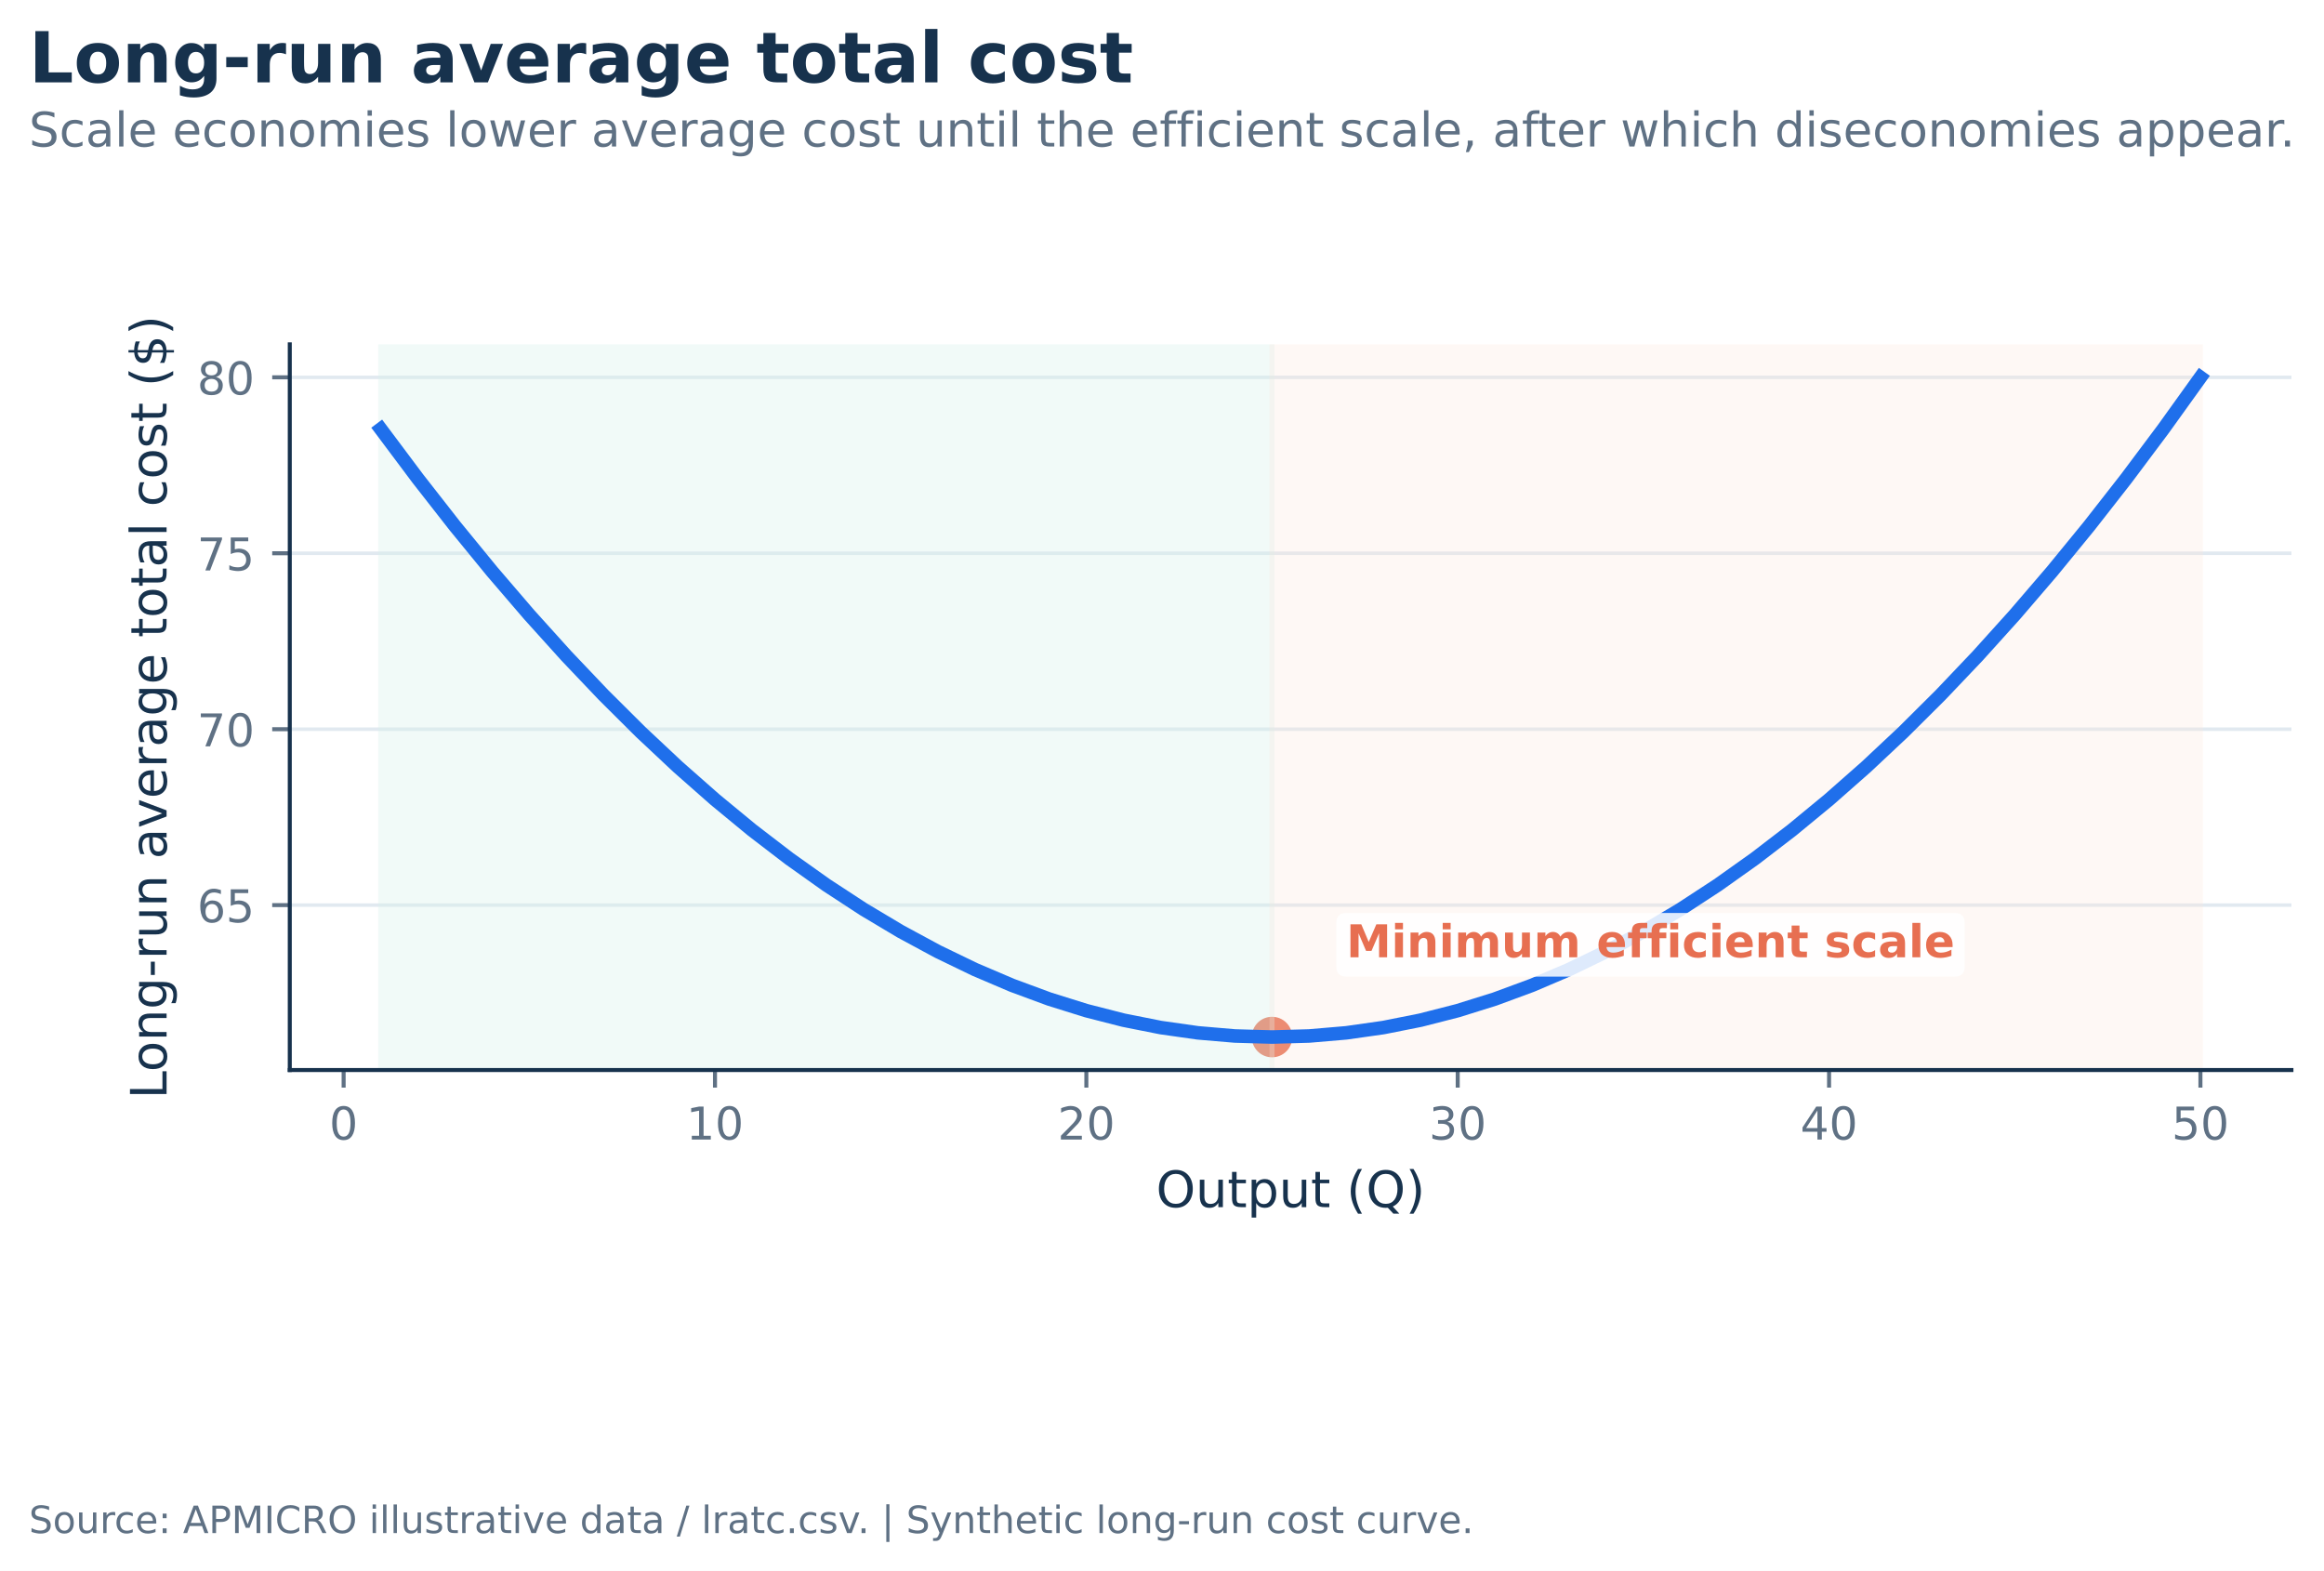
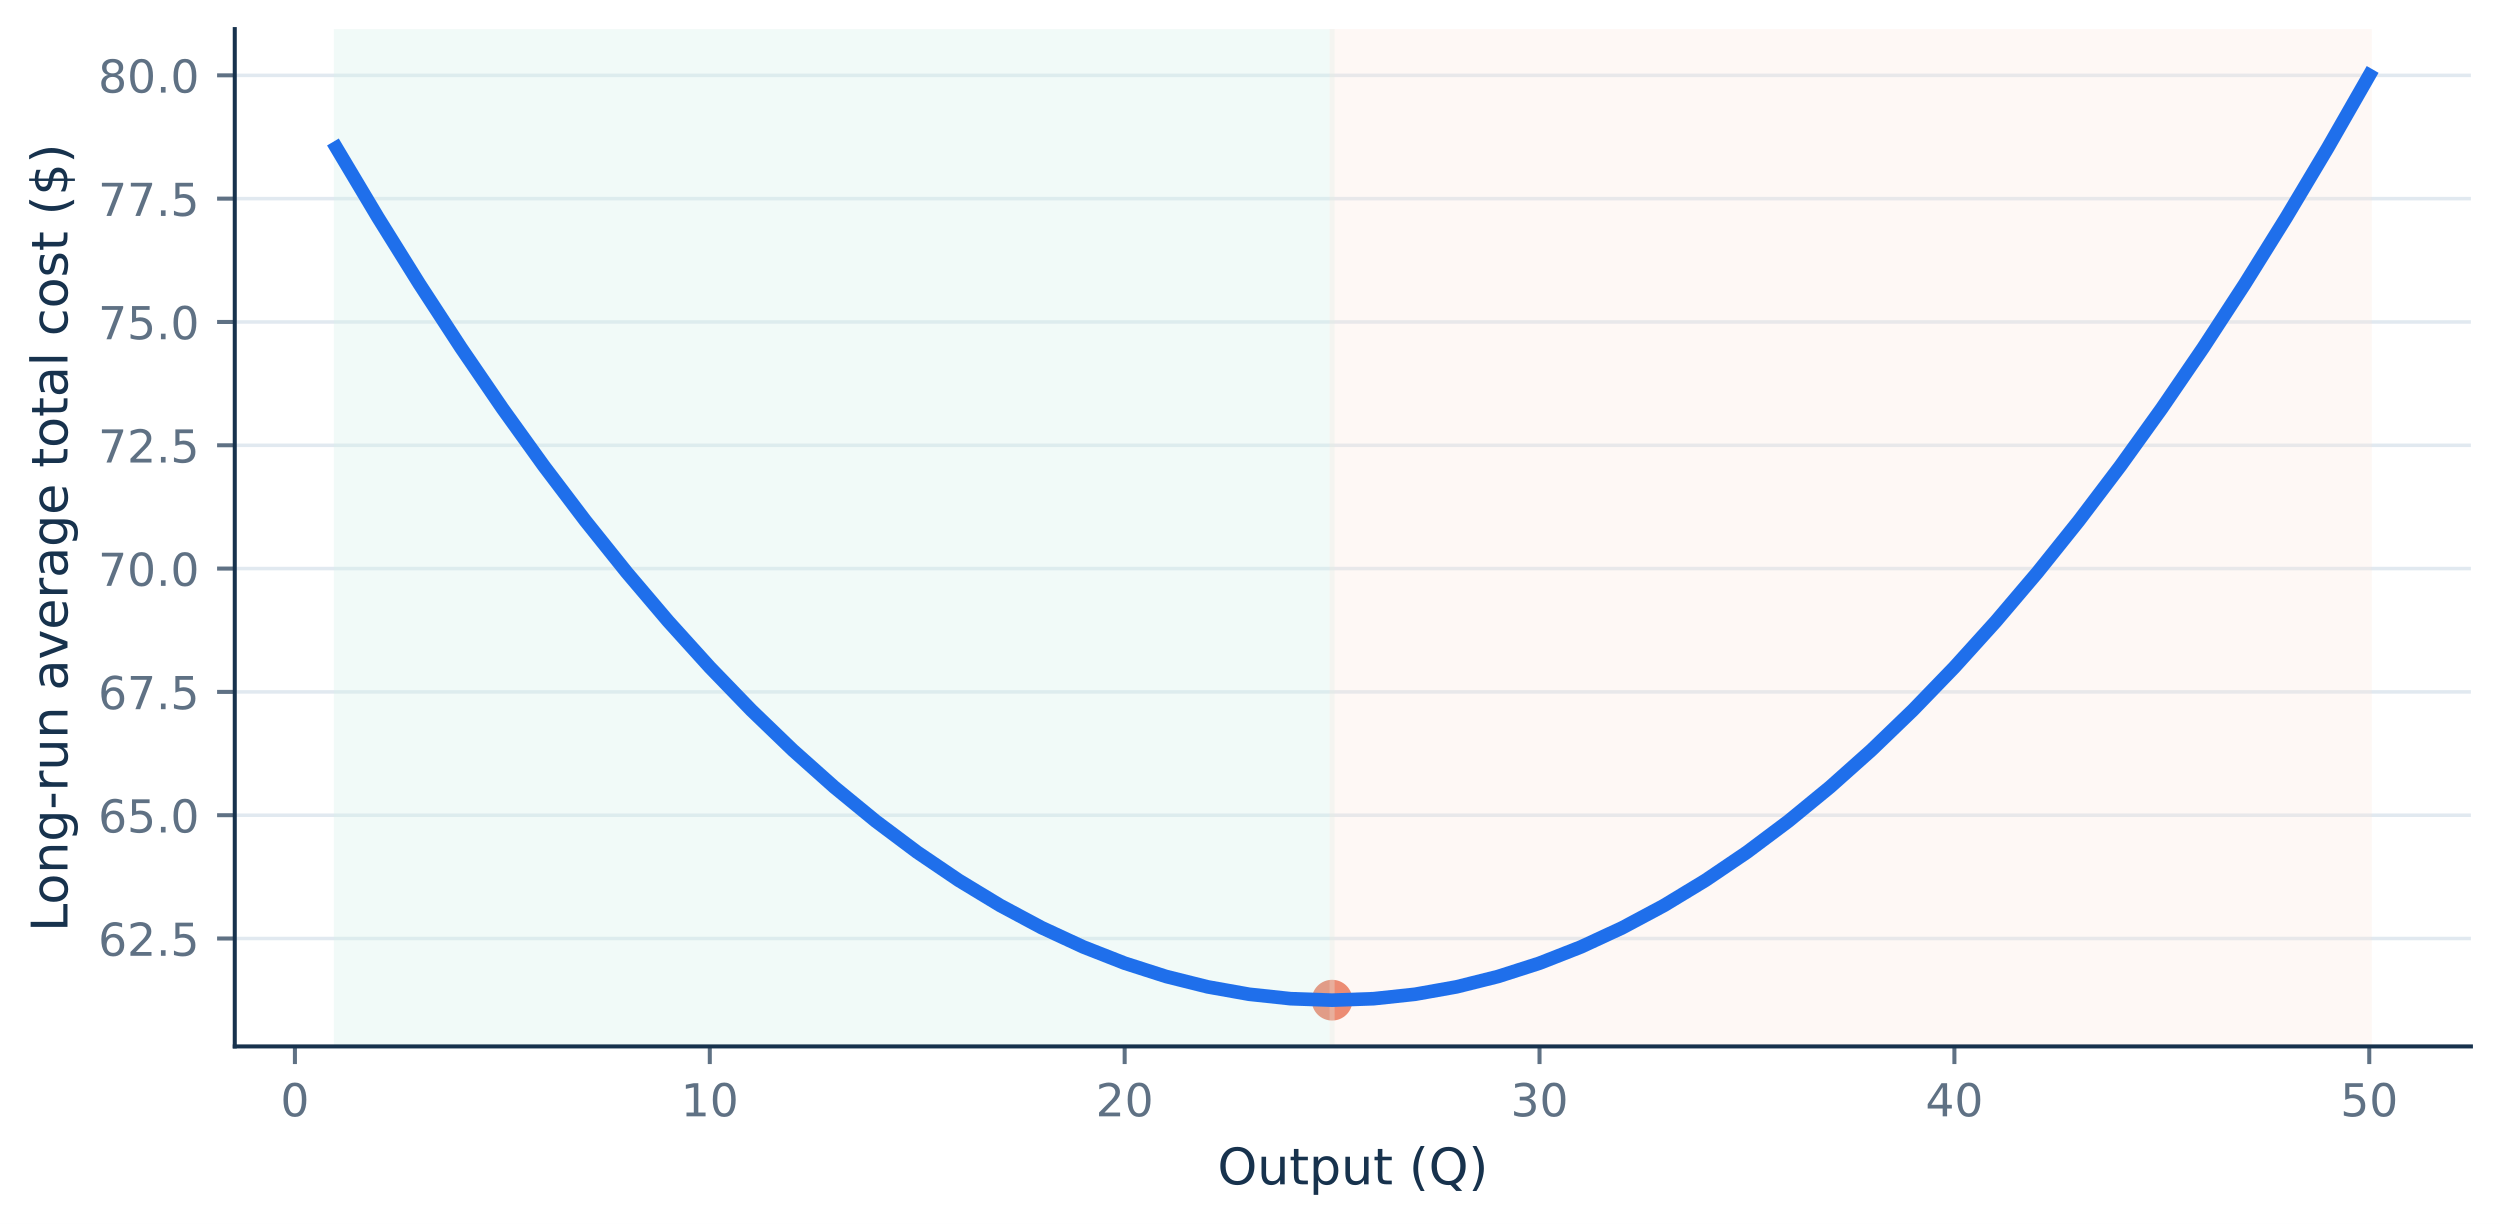
- <svg xmlns="http://www.w3.org/2000/svg" xmlns:xlink="http://www.w3.org/1999/xlink" width="462.826pt" height="312.84pt" viewBox="0 0 462.826 312.84" version="1.1">
+ <svg xmlns="http://www.w3.org/2000/svg" xmlns:xlink="http://www.w3.org/1999/xlink" width="494.927pt" height="242.308pt" viewBox="0 0 494.927 242.308" version="1.1">
  <defs>
    <style type="text/css">*{stroke-linejoin: round; stroke-linecap: butt}</style>
  </defs>
  <g id="figure_1">
    <g id="patch_1">
-       <path d="M 0 312.84 L 462.826 312.84 L 462.826 0 L 0 0 z " style="fill: #ffffff" />
+       <path d="M 0 242.308  L 494.927 242.308  L 494.927 0  L 0 0  z " style="fill: #ffffff" />
    </g>
    <g id="axes_1">
      <g id="patch_2">
-         <path d="M 57.71 213.1 L 456.336 213.1 L 456.336 68.58 L 57.71 68.58 z " style="fill: #ffffff" />
+         <path d="M 46.477 207.16  L 489.167 207.16  L 489.167 5.76  L 46.477 5.76  z " style="fill: #ffffff" />
      </g>
      <g id="matplotlib.axis_1">
        <g id="xtick_1">
          <g id="line2d_1">
            <defs>
-               <path id="mdfa72f14bd" d="M 0 0 L 0 3.5 " style="stroke: #5f7184; stroke-width: 0.8" />
+               <path id="m573333664b" d="M 0 0  L 0 3.5  " style="stroke: #5f7184; stroke-width: 0.8" />
            </defs>
            <g>
-               <use xlink:href="#mdfa72f14bd" x="68.434" y="213.1" style="fill: #5f7184; stroke: #5f7184; stroke-width: 0.8" />
+               <use xlink:href="#m573333664b" x="58.386" y="207.16" style="fill: #5f7184; stroke: #5f7184; stroke-width: 0.8" />
            </g>
          </g>
          <g id="text_1">
-             <text style="font-size: 9px; font-family: 'DejaVu Sans'; text-anchor: middle; fill: #5f7184" x="68.434" y="226.939" transform="rotate(-0 68.43371 226.9386)">0</text>
+             <text style="font-size: 9px; font-family: 'DejaVu Sans'; text-anchor: middle; fill: #5f7184" x="58.386" y="220.999" transform="rotate(-0 58.38629 220.9986)">0</text>
          </g>
        </g>
        <g id="xtick_2">
          <g id="line2d_2">
            <g>
-               <use xlink:href="#mdfa72f14bd" x="142.39" y="213.1" style="fill: #5f7184; stroke: #5f7184; stroke-width: 0.8" />
+               <use xlink:href="#m573333664b" x="140.518" y="207.16" style="fill: #5f7184; stroke: #5f7184; stroke-width: 0.8" />
            </g>
          </g>
          <g id="text_2">
-             <text style="font-size: 9px; font-family: 'DejaVu Sans'; text-anchor: middle; fill: #5f7184" x="142.39" y="226.939" transform="rotate(-0 142.3903 226.9386)">10</text>
+             <text style="font-size: 9px; font-family: 'DejaVu Sans'; text-anchor: middle; fill: #5f7184" x="140.518" y="220.999" transform="rotate(-0 140.518 220.9986)">10</text>
          </g>
        </g>
        <g id="xtick_3">
          <g id="line2d_3">
            <g>
-               <use xlink:href="#mdfa72f14bd" x="216.347" y="213.1" style="fill: #5f7184; stroke: #5f7184; stroke-width: 0.8" />
+               <use xlink:href="#m573333664b" x="222.65" y="207.16" style="fill: #5f7184; stroke: #5f7184; stroke-width: 0.8" />
            </g>
          </g>
          <g id="text_3">
-             <text style="font-size: 9px; font-family: 'DejaVu Sans'; text-anchor: middle; fill: #5f7184" x="216.347" y="226.939" transform="rotate(-0 216.3469 226.9386)">20</text>
+             <text style="font-size: 9px; font-family: 'DejaVu Sans'; text-anchor: middle; fill: #5f7184" x="222.65" y="220.999" transform="rotate(-0 222.6497 220.9986)">20</text>
          </g>
        </g>
        <g id="xtick_4">
          <g id="line2d_4">
            <g>
-               <use xlink:href="#mdfa72f14bd" x="290.303" y="213.1" style="fill: #5f7184; stroke: #5f7184; stroke-width: 0.8" />
+               <use xlink:href="#m573333664b" x="304.781" y="207.16" style="fill: #5f7184; stroke: #5f7184; stroke-width: 0.8" />
            </g>
          </g>
          <g id="text_4">
-             <text style="font-size: 9px; font-family: 'DejaVu Sans'; text-anchor: middle; fill: #5f7184" x="290.303" y="226.939" transform="rotate(-0 290.3035 226.9386)">30</text>
+             <text style="font-size: 9px; font-family: 'DejaVu Sans'; text-anchor: middle; fill: #5f7184" x="304.781" y="220.999" transform="rotate(-0 304.7815 220.9986)">30</text>
          </g>
        </g>
        <g id="xtick_5">
          <g id="line2d_5">
            <g>
-               <use xlink:href="#mdfa72f14bd" x="364.26" y="213.1" style="fill: #5f7184; stroke: #5f7184; stroke-width: 0.8" />
+               <use xlink:href="#m573333664b" x="386.913" y="207.16" style="fill: #5f7184; stroke: #5f7184; stroke-width: 0.8" />
            </g>
          </g>
          <g id="text_5">
-             <text style="font-size: 9px; font-family: 'DejaVu Sans'; text-anchor: middle; fill: #5f7184" x="364.26" y="226.939" transform="rotate(-0 364.26 226.9386)">40</text>
+             <text style="font-size: 9px; font-family: 'DejaVu Sans'; text-anchor: middle; fill: #5f7184" x="386.913" y="220.999" transform="rotate(-0 386.9132 220.9986)">40</text>
          </g>
        </g>
        <g id="xtick_6">
          <g id="line2d_6">
            <g>
-               <use xlink:href="#mdfa72f14bd" x="438.217" y="213.1" style="fill: #5f7184; stroke: #5f7184; stroke-width: 0.8" />
+               <use xlink:href="#m573333664b" x="469.045" y="207.16" style="fill: #5f7184; stroke: #5f7184; stroke-width: 0.8" />
            </g>
          </g>
          <g id="text_6">
-             <text style="font-size: 9px; font-family: 'DejaVu Sans'; text-anchor: middle; fill: #5f7184" x="438.217" y="226.939" transform="rotate(-0 438.2166 226.9386)">50</text>
+             <text style="font-size: 9px; font-family: 'DejaVu Sans'; text-anchor: middle; fill: #5f7184" x="469.045" y="220.999" transform="rotate(-0 469.0449 220.9986)">50</text>
          </g>
        </g>
        <g id="text_7">
-           <text style="font-size: 10px; font-family: 'DejaVu Sans'; text-anchor: middle; fill: #17324d" x="257.023" y="240.409" transform="rotate(-0 257.023 240.4087)">Output (Q)</text>
+           <text style="font-size: 10px; font-family: 'DejaVu Sans'; text-anchor: middle; fill: #17324d" x="267.822" y="234.469" transform="rotate(-0 267.8222 234.4688)">Output (Q)</text>
        </g>
      </g>
      <g id="matplotlib.axis_2">
        <g id="ytick_1">
          <g id="line2d_7">
-             <path d="M 57.71 180.255 L 456.336 180.255 " clip-path="url(#pd4b6611a98)" style="fill: none; stroke: #d9e3ec; stroke-opacity: 0.8; stroke-width: 0.7; stroke-linecap: square" />
+             <path d="M 46.477 185.799  L 489.167 185.799  " clip-path="url(#pf4ff6aea5d)" style="fill: none; stroke: #d9e3ec; stroke-opacity: 0.8; stroke-width: 0.7; stroke-linecap: square" />
          </g>
          <g id="line2d_8">
            <defs>
-               <path id="m65a13e193c" d="M 0 0 L -3.5 0 " style="stroke: #5f7184; stroke-width: 0.8" />
+               <path id="m0c9a532c3b" d="M 0 0  L -3.5 0  " style="stroke: #5f7184; stroke-width: 0.8" />
            </defs>
            <g>
-               <use xlink:href="#m65a13e193c" x="57.71" y="180.255" style="fill: #5f7184; stroke: #5f7184; stroke-width: 0.8" />
+               <use xlink:href="#m0c9a532c3b" x="46.477" y="185.799" style="fill: #5f7184; stroke: #5f7184; stroke-width: 0.8" />
            </g>
          </g>
          <g id="text_8">
-             <text style="font-size: 9px; font-family: 'DejaVu Sans'; text-anchor: end; fill: #5f7184" x="50.71" y="183.674" transform="rotate(-0 50.71 183.6738)">65</text>
+             <text style="font-size: 9px; font-family: 'DejaVu Sans'; text-anchor: end; fill: #5f7184" x="39.477" y="189.219" transform="rotate(-0 39.47719 189.2187)">62.5</text>
          </g>
        </g>
        <g id="ytick_2">
          <g id="line2d_9">
-             <path d="M 57.71 145.219 L 456.336 145.219 " clip-path="url(#pd4b6611a98)" style="fill: none; stroke: #d9e3ec; stroke-opacity: 0.8; stroke-width: 0.7; stroke-linecap: square" />
+             <path d="M 46.477 161.387  L 489.167 161.387  " clip-path="url(#pf4ff6aea5d)" style="fill: none; stroke: #d9e3ec; stroke-opacity: 0.8; stroke-width: 0.7; stroke-linecap: square" />
          </g>
          <g id="line2d_10">
            <g>
-               <use xlink:href="#m65a13e193c" x="57.71" y="145.219" style="fill: #5f7184; stroke: #5f7184; stroke-width: 0.8" />
+               <use xlink:href="#m0c9a532c3b" x="46.477" y="161.387" style="fill: #5f7184; stroke: #5f7184; stroke-width: 0.8" />
            </g>
          </g>
          <g id="text_9">
-             <text style="font-size: 9px; font-family: 'DejaVu Sans'; text-anchor: end; fill: #5f7184" x="50.71" y="148.639" transform="rotate(-0 50.71 148.6387)">70</text>
+             <text style="font-size: 9px; font-family: 'DejaVu Sans'; text-anchor: end; fill: #5f7184" x="39.477" y="164.807" transform="rotate(-0 39.47719 164.8066)">65.0</text>
          </g>
        </g>
        <g id="ytick_3">
          <g id="line2d_11">
-             <path d="M 57.71 110.184 L 456.336 110.184 " clip-path="url(#pd4b6611a98)" style="fill: none; stroke: #d9e3ec; stroke-opacity: 0.8; stroke-width: 0.7; stroke-linecap: square" />
+             <path d="M 46.477 136.975  L 489.167 136.975  " clip-path="url(#pf4ff6aea5d)" style="fill: none; stroke: #d9e3ec; stroke-opacity: 0.8; stroke-width: 0.7; stroke-linecap: square" />
          </g>
          <g id="line2d_12">
            <g>
-               <use xlink:href="#m65a13e193c" x="57.71" y="110.184" style="fill: #5f7184; stroke: #5f7184; stroke-width: 0.8" />
+               <use xlink:href="#m0c9a532c3b" x="46.477" y="136.975" style="fill: #5f7184; stroke: #5f7184; stroke-width: 0.8" />
            </g>
          </g>
          <g id="text_10">
-             <text style="font-size: 9px; font-family: 'DejaVu Sans'; text-anchor: end; fill: #5f7184" x="50.71" y="113.604" transform="rotate(-0 50.71 113.6035)">75</text>
+             <text style="font-size: 9px; font-family: 'DejaVu Sans'; text-anchor: end; fill: #5f7184" x="39.477" y="140.394" transform="rotate(-0 39.47719 140.3944)">67.5</text>
          </g>
        </g>
        <g id="ytick_4">
          <g id="line2d_13">
-             <path d="M 57.71 75.149 L 456.336 75.149 " clip-path="url(#pd4b6611a98)" style="fill: none; stroke: #d9e3ec; stroke-opacity: 0.8; stroke-width: 0.7; stroke-linecap: square" />
+             <path d="M 46.477 112.563  L 489.167 112.563  " clip-path="url(#pf4ff6aea5d)" style="fill: none; stroke: #d9e3ec; stroke-opacity: 0.8; stroke-width: 0.7; stroke-linecap: square" />
          </g>
          <g id="line2d_14">
            <g>
-               <use xlink:href="#m65a13e193c" x="57.71" y="75.149" style="fill: #5f7184; stroke: #5f7184; stroke-width: 0.8" />
+               <use xlink:href="#m0c9a532c3b" x="46.477" y="112.563" style="fill: #5f7184; stroke: #5f7184; stroke-width: 0.8" />
            </g>
          </g>
          <g id="text_11">
-             <text style="font-size: 9px; font-family: 'DejaVu Sans'; text-anchor: end; fill: #5f7184" x="50.71" y="78.568" transform="rotate(-0 50.71 78.56839)">80</text>
-           </g>
-         </g>
-         <g id="text_12">
-           <text style="font-size: 10px; font-family: 'DejaVu Sans'; text-anchor: middle; fill: #17324d" x="33.178" y="140.84" transform="rotate(-90 33.17781 140.84)">Long-run average total cost ($)</text>
+             <text style="font-size: 9px; font-family: 'DejaVu Sans'; text-anchor: end; fill: #5f7184" x="39.477" y="115.982" transform="rotate(-0 39.47719 115.9823)">70.0</text>
+           </g>
+         </g>
+         <g id="ytick_5">
+           <g id="line2d_15">
+             <path d="M 46.477 88.151  L 489.167 88.151  " clip-path="url(#pf4ff6aea5d)" style="fill: none; stroke: #d9e3ec; stroke-opacity: 0.8; stroke-width: 0.7; stroke-linecap: square" />
+           </g>
+           <g id="line2d_16">
+             <g>
+               <use xlink:href="#m0c9a532c3b" x="46.477" y="88.151" style="fill: #5f7184; stroke: #5f7184; stroke-width: 0.8" />
+             </g>
+           </g>
+           <g id="text_12">
+             <text style="font-size: 9px; font-family: 'DejaVu Sans'; text-anchor: end; fill: #5f7184" x="39.477" y="91.57" transform="rotate(-0 39.47719 91.57021)">72.5</text>
+           </g>
+         </g>
+         <g id="ytick_6">
+           <g id="line2d_17">
+             <path d="M 46.477 63.739  L 489.167 63.739  " clip-path="url(#pf4ff6aea5d)" style="fill: none; stroke: #d9e3ec; stroke-opacity: 0.8; stroke-width: 0.7; stroke-linecap: square" />
+           </g>
+           <g id="line2d_18">
+             <g>
+               <use xlink:href="#m0c9a532c3b" x="46.477" y="63.739" style="fill: #5f7184; stroke: #5f7184; stroke-width: 0.8" />
+             </g>
+           </g>
+           <g id="text_13">
+             <text style="font-size: 9px; font-family: 'DejaVu Sans'; text-anchor: end; fill: #5f7184" x="39.477" y="67.158" transform="rotate(-0 39.47719 67.15808)">75.0</text>
+           </g>
+         </g>
+         <g id="ytick_7">
+           <g id="line2d_19">
+             <path d="M 46.477 39.327  L 489.167 39.327  " clip-path="url(#pf4ff6aea5d)" style="fill: none; stroke: #d9e3ec; stroke-opacity: 0.8; stroke-width: 0.7; stroke-linecap: square" />
+           </g>
+           <g id="line2d_20">
+             <g>
+               <use xlink:href="#m0c9a532c3b" x="46.477" y="39.327" style="fill: #5f7184; stroke: #5f7184; stroke-width: 0.8" />
+             </g>
+           </g>
+           <g id="text_14">
+             <text style="font-size: 9px; font-family: 'DejaVu Sans'; text-anchor: end; fill: #5f7184" x="39.477" y="42.746" transform="rotate(-0 39.47719 42.74596)">77.5</text>
+           </g>
+         </g>
+         <g id="ytick_8">
+           <g id="line2d_21">
+             <path d="M 46.477 14.915  L 489.167 14.915  " clip-path="url(#pf4ff6aea5d)" style="fill: none; stroke: #d9e3ec; stroke-opacity: 0.8; stroke-width: 0.7; stroke-linecap: square" />
+           </g>
+           <g id="line2d_22">
+             <g>
+               <use xlink:href="#m0c9a532c3b" x="46.477" y="14.915" style="fill: #5f7184; stroke: #5f7184; stroke-width: 0.8" />
+             </g>
+           </g>
+           <g id="text_15">
+             <text style="font-size: 9px; font-family: 'DejaVu Sans'; text-anchor: end; fill: #5f7184" x="39.477" y="18.334" transform="rotate(-0 39.47719 18.33384)">80.0</text>
+           </g>
+         </g>
+         <g id="text_16">
+           <text style="font-size: 10px; font-family: 'DejaVu Sans'; text-anchor: middle; fill: #17324d" x="13.358" y="106.46" transform="rotate(-90 13.35844 106.46)">Long-run average total cost ($)</text>
        </g>
      </g>
      <g id="PathCollection_1">
        <defs>
-           <path id="m4e8a37f1b4" d="M 0 3.536 C 0.938 3.536 1.837 3.163 2.5 2.5 C 3.163 1.837 3.536 0.938 3.536 0 C 3.536 -0.938 3.163 -1.837 2.5 -2.5 C 1.837 -3.163 0.938 -3.536 0 -3.536 C -0.938 -3.536 -1.837 -3.163 -2.5 -2.5 C -3.163 -1.837 -3.536 -0.938 -3.536 0 C -3.536 0.938 -3.163 1.837 -2.5 2.5 C -1.837 3.163 -0.938 3.536 0 3.536 z " style="stroke: #e76f51" />
+           <path id="m29c7718837" d="M 0 3.536  C 0.938 3.536 1.837 3.163 2.5 2.5  C 3.163 1.837 3.536 0.938 3.536 0  C 3.536 -0.938 3.163 -1.837 2.5 -2.5  C 1.837 -3.163 0.938 -3.536 0 -3.536  C -0.938 -3.536 -1.837 -3.163 -2.5 -2.5  C -3.163 -1.837 -3.536 -0.938 -3.536 0  C -3.536 0.938 -3.163 1.837 -2.5 2.5  C -1.837 3.163 -0.938 3.536 0 3.536  z " style="stroke: #e76f51" />
        </defs>
-         <g clip-path="url(#pd4b6611a98)">
-           <use xlink:href="#m4e8a37f1b4" x="253.325" y="206.531" style="fill: #e76f51; stroke: #e76f51" />
+         <g clip-path="url(#pf4ff6aea5d)">
+           <use xlink:href="#m29c7718837" x="263.716" y="198.005" style="fill: #e76f51; stroke: #e76f51" />
        </g>
      </g>
      <g id="patch_3">
-         <path d="M 75.829 213.1 L 253.325 213.1 L 253.325 68.58 L 75.829 68.58 z " clip-path="url(#pd4b6611a98)" style="fill: #d8f0ea; opacity: 0.35; stroke: #d8f0ea; stroke-linejoin: miter" />
+         <path d="M 66.599 207.16  L 263.716 207.16  L 263.716 5.76  L 66.599 5.76  z " clip-path="url(#pf4ff6aea5d)" style="fill: #d8f0ea; opacity: 0.35; stroke: #d8f0ea; stroke-linejoin: miter" />
      </g>
      <g id="patch_4">
-         <path d="M 253.325 213.1 L 438.217 213.1 L 438.217 68.58 L 253.325 68.58 z " clip-path="url(#pd4b6611a98)" style="fill: #fce2d7; opacity: 0.25; stroke: #fce2d7; stroke-linejoin: miter" />
-       </g>
-       <g id="line2d_15">
-         <path d="M 75.829 85.449 L 83.225 95.329 L 90.621 104.789 L 98.016 113.828 L 105.412 122.447 L 112.808 130.645 L 120.203 138.423 L 127.599 145.78 L 134.995 152.717 L 142.39 159.233 L 149.786 165.33 L 157.182 171.005 L 164.577 176.261 L 171.973 181.095 L 179.369 185.51 L 186.764 189.504 L 194.16 193.077 L 201.556 196.231 L 208.951 198.963 L 216.347 201.276 L 223.743 203.168 L 231.138 204.639 L 238.534 205.69 L 245.93 206.321 L 253.325 206.531 L 260.721 206.321 L 268.116 205.69 L 275.512 204.639 L 282.908 203.168 L 290.303 201.276 L 297.699 198.963 L 305.095 196.231 L 312.49 193.077 L 319.886 189.504 L 327.282 185.51 L 334.677 181.095 L 342.073 176.261 L 349.469 171.005 L 356.864 165.33 L 364.26 159.233 L 371.656 152.717 L 379.051 145.78 L 386.447 138.423 L 393.843 130.645 L 401.238 122.447 L 408.634 113.828 L 416.03 104.789 L 423.425 95.329 L 430.821 85.449 L 438.217 75.149 " clip-path="url(#pd4b6611a98)" style="fill: none; stroke: #1f6feb; stroke-width: 2.7; stroke-linecap: square" />
+         <path d="M 263.716 207.16  L 469.045 207.16  L 469.045 5.76  L 263.716 5.76  z " clip-path="url(#pf4ff6aea5d)" style="fill: #fce2d7; opacity: 0.25; stroke: #fce2d7; stroke-linejoin: miter" />
+       </g>
+       <g id="line2d_23">
+         <path d="M 66.599 29.269  L 74.813 43.037  L 83.026 56.22  L 91.239 68.817  L 99.452 80.827  L 107.665 92.252  L 115.878 103.091  L 124.092 113.344  L 132.305 123.011  L 140.518 132.093  L 148.731 140.588  L 156.944 148.498  L 165.158 155.821  L 173.371 162.559  L 181.584 168.711  L 189.797 174.277  L 198.01 179.257  L 206.223 183.651  L 214.437 187.459  L 222.65 190.682  L 230.863 193.318  L 239.076 195.369  L 247.289 196.834  L 255.502 197.713  L 263.716 198.005  L 271.929 197.713  L 280.142 196.834  L 288.355 195.369  L 296.568 193.318  L 304.781 190.682  L 312.995 187.459  L 321.208 183.651  L 329.421 179.257  L 337.634 174.277  L 345.847 168.711  L 354.06 162.559  L 362.274 155.821  L 370.487 148.498  L 378.7 140.588  L 386.913 132.093  L 395.126 123.011  L 403.34 113.344  L 411.553 103.091  L 419.766 92.252  L 427.979 80.827  L 436.192 68.817  L 444.405 56.22  L 452.619 43.037  L 460.832 29.269  L 469.045 14.915  " clip-path="url(#pf4ff6aea5d)" style="fill: none; stroke: #1f6feb; stroke-width: 2.7; stroke-linecap: square" />
      </g>
      <g id="patch_5">
-         <path d="M 57.71 213.1 L 57.71 68.58 " style="fill: none; stroke: #17324d; stroke-width: 0.8; stroke-linejoin: miter; stroke-linecap: square" />
+         <path d="M 46.477 207.16  L 46.477 5.76  " style="fill: none; stroke: #17324d; stroke-width: 0.8; stroke-linejoin: miter; stroke-linecap: square" />
      </g>
      <g id="patch_6">
-         <path d="M 57.71 213.1 L 456.336 213.1 " style="fill: none; stroke: #17324d; stroke-width: 0.8; stroke-linejoin: miter; stroke-linecap: square" />
-       </g>
-       <g id="text_13">
-         <g id="patch_7">
-           <path d="M 268.116 194.497 L 389.289 194.497 Q 391.269 194.497 391.269 192.517 L 391.269 183.807 Q 391.269 181.827 389.289 181.827 L 268.116 181.827 Q 266.136 181.827 266.136 183.807 L 266.136 192.517 Q 266.136 194.497 268.116 194.497 z " style="fill: #ffffff; opacity: 0.85" />
-         </g>
-         <text style="font-weight: 700; font-size: 9px; font-family: 'DejaVu Sans'; text-anchor: start; fill: #e76f51" x="268.116" y="190.645" transform="rotate(-0 268.1165 190.6451)">Minimum efficient scale</text>
-       </g>
-     </g>
-     <g id="text_14">
-       <text style="font-weight: 700; font-size: 14px; font-family: 'DejaVu Sans'; text-anchor: start; fill: #17324d" x="5.76" y="16.398" transform="rotate(-0 5.76 16.39781)">Long-run average total cost</text>
-     </g>
-     <g id="text_15">
-       <text style="font-size: 9.5px; font-family: 'DejaVu Sans'; text-anchor: start; fill: #5f7184" x="5.76" y="29.179" transform="rotate(-0 5.76 29.17852)">Scale economies lower average cost until the efficient scale, after which diseconomies appear.</text>
-     </g>
-     <g id="text_16">
-       <text style="font-size: 7.5px; font-family: 'DejaVu Sans'; text-anchor: start; fill: #5f7184" x="5.76" y="305.312" transform="rotate(-0 5.76 305.3116)">Source: APMICRO illustrative data / lratc.csv.  |  Synthetic long-run cost curve.</text>
+         <path d="M 46.477 207.16  L 489.167 207.16  " style="fill: none; stroke: #17324d; stroke-width: 0.8; stroke-linejoin: miter; stroke-linecap: square" />
+       </g>
    </g>
  </g>
  <defs>
-     <clipPath id="pd4b6611a98">
-       <rect x="57.71" y="68.58" width="398.626" height="144.52" />
+     <clipPath id="pf4ff6aea5d">
+       <rect x="46.477" y="5.76" width="442.69" height="201.4" />
    </clipPath>
  </defs>
</svg>
